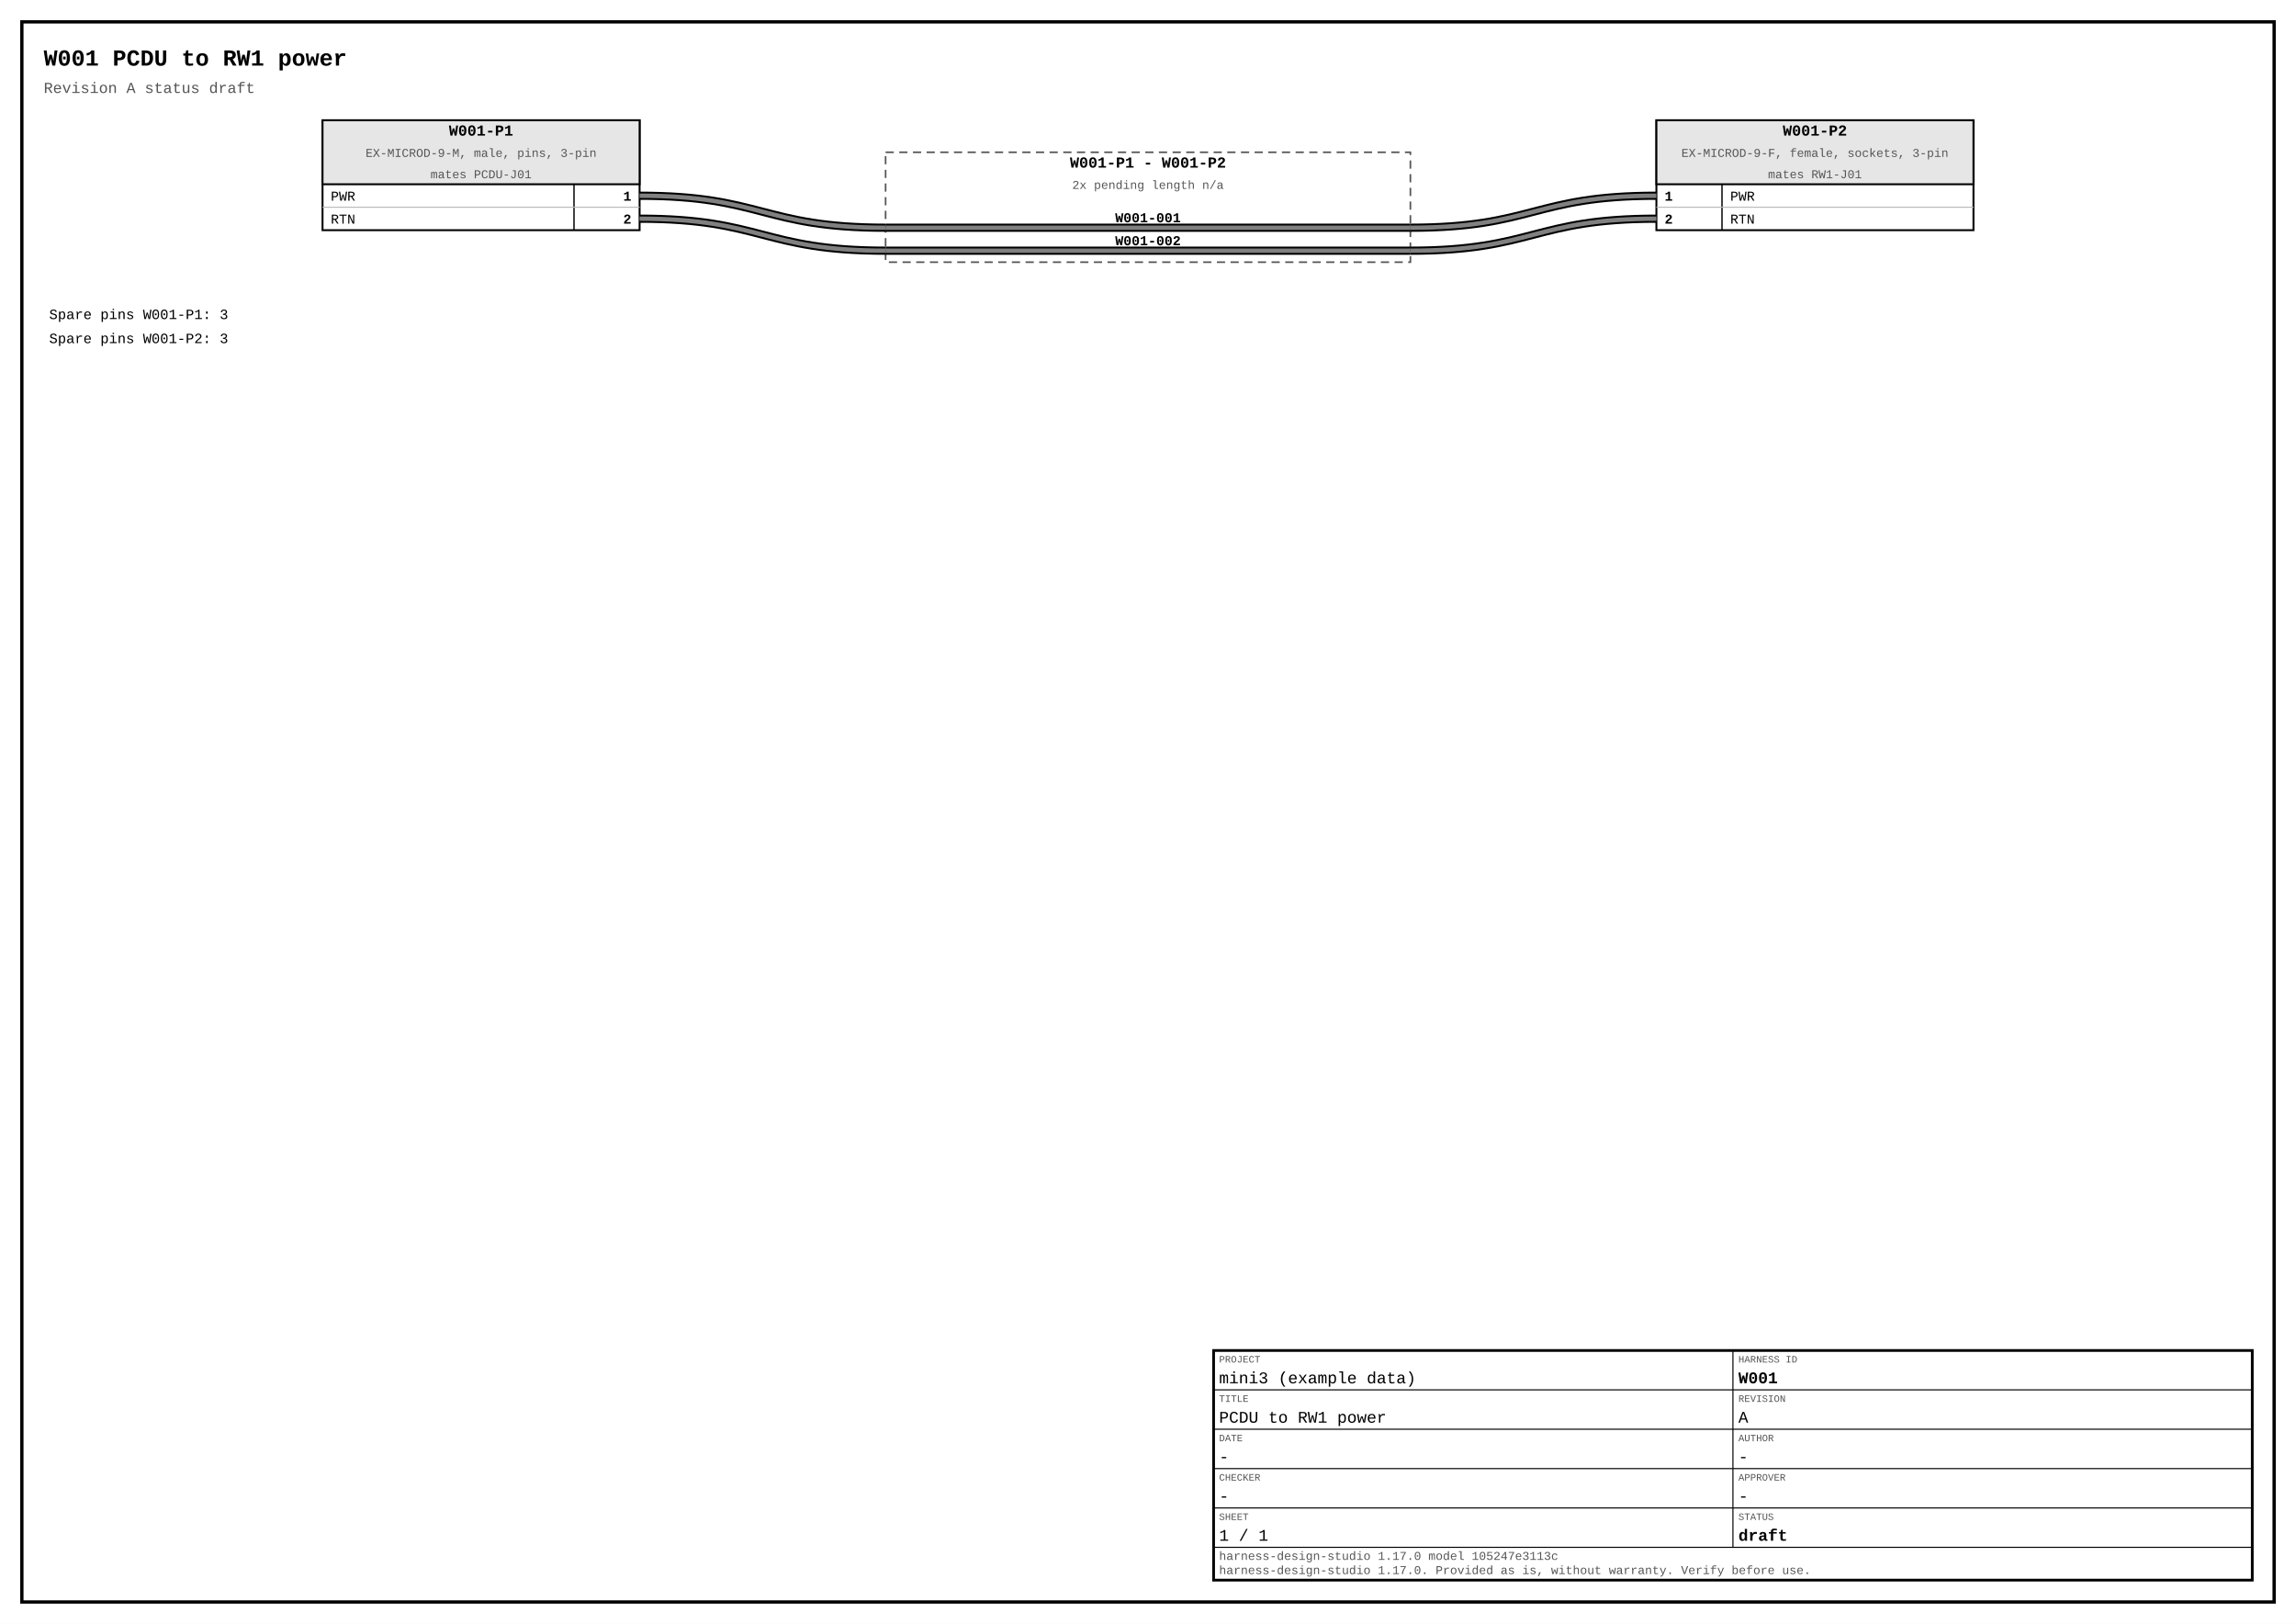
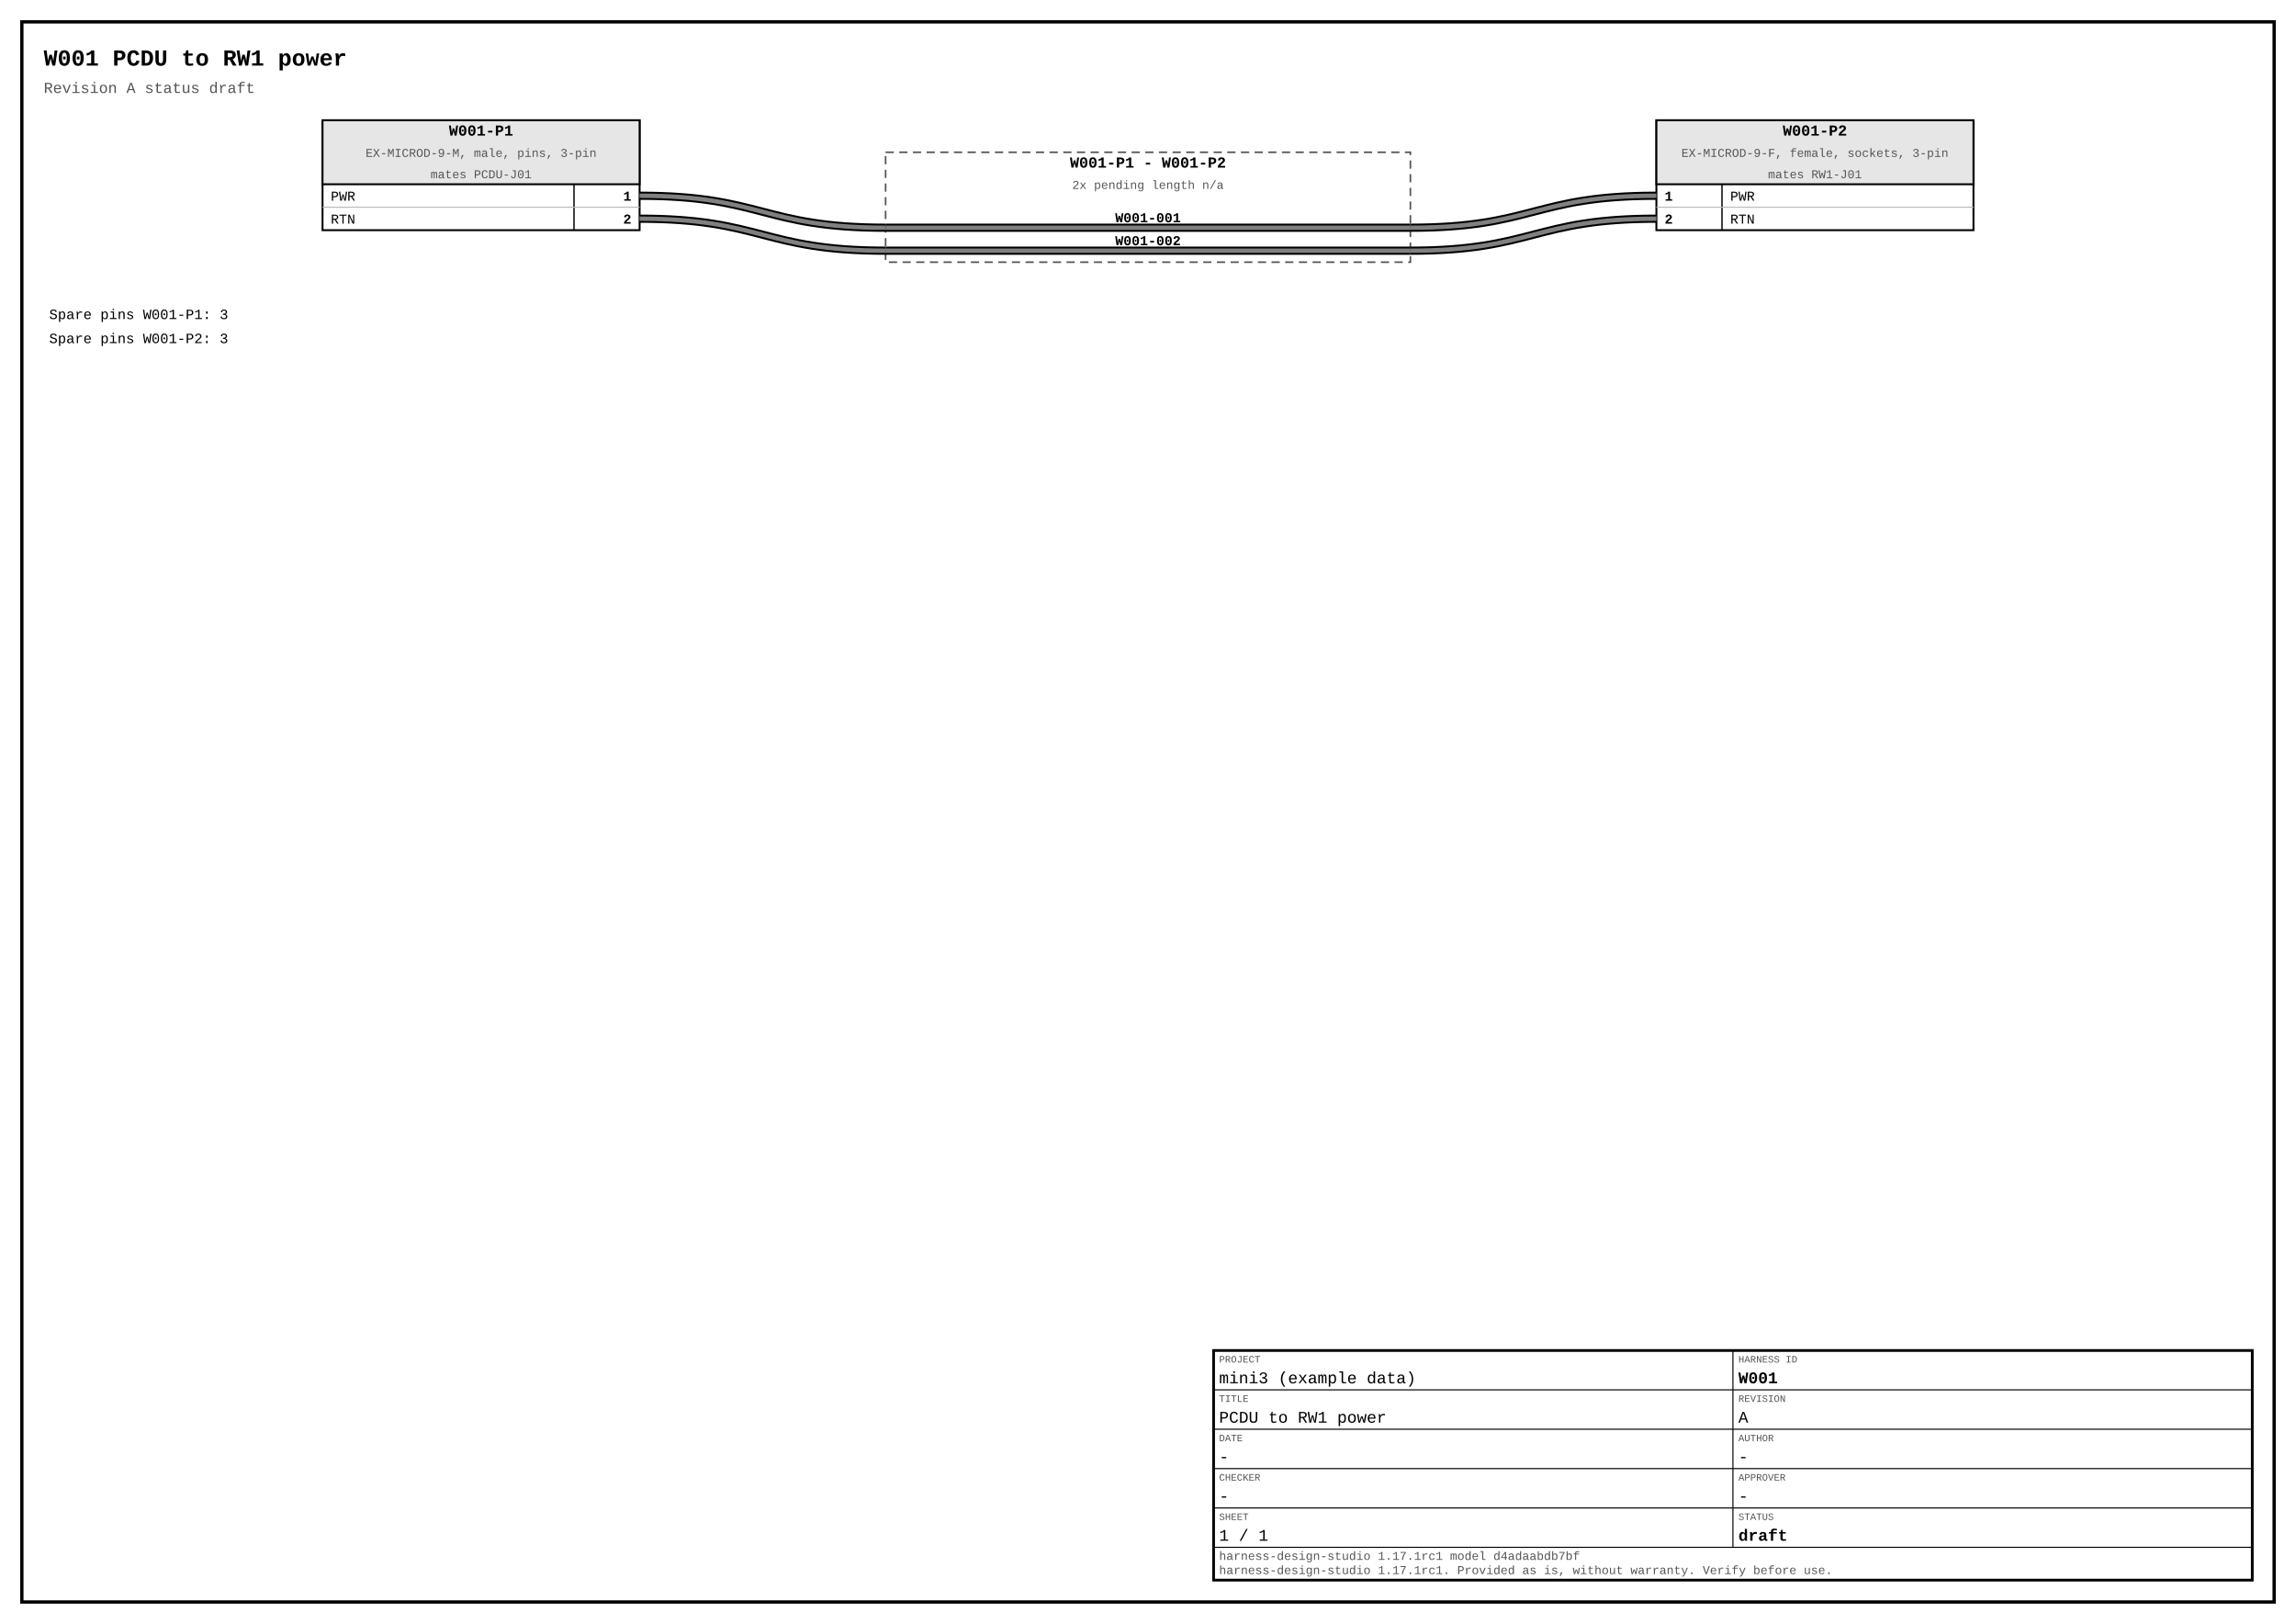
<svg xmlns="http://www.w3.org/2000/svg" width="420mm" height="297mm" viewBox="0 0 420 297" font-family="Courier New, Courier, monospace">
  <rect x="0" y="0" width="420" height="297" fill="#ffffff" />
  <rect x="4" y="4" width="412" height="289" fill="none" stroke="#000000" stroke-width="0.6" />
  <text x="8" y="12" font-size="4.2" font-weight="bold" text-anchor="start" fill="#000000">W001  PCDU to RW1 power</text>
  <text x="8" y="17" font-size="2.8" text-anchor="start" fill="#555555">Revision A  status draft</text>
  <rect x="59" y="22" width="58" height="20.1" fill="#ffffff" stroke="#000000" stroke-width="0.35" />
  <rect x="59" y="22" width="58" height="11.7" fill="#e6e6e6" stroke="#000000" stroke-width="0.35" />
  <text x="88" y="24.8" font-size="2.8" font-weight="bold" text-anchor="middle" fill="#000000">W001-P1</text>
  <text x="88" y="28.7" font-size="2.2" text-anchor="middle" fill="#555555">EX-MICROD-9-M, male, pins, 3-pin</text>
  <text x="88" y="32.6" font-size="2.2" text-anchor="middle" fill="#555555">mates PCDU-J01</text>
  <line x1="105" y1="33.7" x2="105" y2="42.1" stroke="#000000" stroke-width="0.25" />
  <line x1="59" y1="37.9" x2="117" y2="37.9" stroke="#bbbbbb" stroke-width="0.2" />
  <text x="60.5" y="36.7" font-size="2.5" text-anchor="start" fill="#000000" data-ref="sig/W001-P1/1">PWR</text>
  <text x="115.5" y="36.7" font-size="2.5" font-weight="bold" text-anchor="end" fill="#000000" data-ref="pin/W001-P1/1">1</text>
  <text x="60.5" y="40.9" font-size="2.5" text-anchor="start" fill="#000000" data-ref="sig/W001-P1/2">RTN</text>
  <text x="115.5" y="40.9" font-size="2.5" font-weight="bold" text-anchor="end" fill="#000000" data-ref="pin/W001-P1/2">2</text>
  <rect x="303" y="22" width="58" height="20.1" fill="#ffffff" stroke="#000000" stroke-width="0.35" />
  <rect x="303" y="22" width="58" height="11.7" fill="#e6e6e6" stroke="#000000" stroke-width="0.35" />
  <text x="332" y="24.8" font-size="2.8" font-weight="bold" text-anchor="middle" fill="#000000">W001-P2</text>
  <text x="332" y="28.7" font-size="2.2" text-anchor="middle" fill="#555555">EX-MICROD-9-F, female, sockets, 3-pin</text>
  <text x="332" y="32.6" font-size="2.2" text-anchor="middle" fill="#555555">mates RW1-J01</text>
  <line x1="315" y1="33.7" x2="315" y2="42.1" stroke="#000000" stroke-width="0.25" />
  <line x1="303" y1="37.9" x2="361" y2="37.9" stroke="#bbbbbb" stroke-width="0.2" />
  <text x="304.5" y="36.7" font-size="2.5" font-weight="bold" text-anchor="start" fill="#000000" data-ref="pin/W001-P2/1">1</text>
  <text x="316.5" y="36.7" font-size="2.5" text-anchor="start" fill="#000000" data-ref="sig/W001-P2/1">PWR</text>
  <text x="304.5" y="40.9" font-size="2.5" font-weight="bold" text-anchor="start" fill="#000000" data-ref="pin/W001-P2/2">2</text>
  <text x="316.5" y="40.9" font-size="2.5" text-anchor="start" fill="#000000" data-ref="sig/W001-P2/2">RTN</text>
  <rect x="162" y="27.85" width="96" height="20.1" fill="none" stroke="#555555" stroke-width="0.3" stroke-dasharray="1.5 1" />
  <text x="210" y="30.65" font-size="2.8" font-weight="bold" text-anchor="middle" fill="#000000">W001-P1 - W001-P2</text>
  <text x="210" y="34.55" font-size="2.2" text-anchor="middle" fill="#555555">2x  pending  length n/a</text>
  <path d="M 117 35.8 C 139.5 35.8 139.5 41.65 162 41.65" fill="none" stroke="#000000" stroke-width="1.5" />
  <line x1="162" y1="41.65" x2="258" y2="41.65" stroke="#000000" stroke-width="1.5" />
  <path d="M 258 41.65 C 280.5 41.65 280.5 35.8 303 35.8" fill="none" stroke="#000000" stroke-width="1.5" />
  <path d="M 117 35.8 C 139.5 35.8 139.5 41.65 162 41.65" fill="none" stroke="#808080" stroke-width="0.8" />
  <line x1="162" y1="41.65" x2="258" y2="41.65" stroke="#808080" stroke-width="0.8" />
  <path d="M 258 41.65 C 280.5 41.65 280.5 35.8 303 35.8" fill="none" stroke="#808080" stroke-width="0.8" />
  <text x="210" y="40.65" font-size="2.5" font-weight="bold" text-anchor="middle" fill="#000000">W001-001</text>
  <path d="M 117 40 C 139.5 40 139.5 45.85 162 45.85" fill="none" stroke="#000000" stroke-width="1.5" />
  <line x1="162" y1="45.85" x2="258" y2="45.85" stroke="#000000" stroke-width="1.5" />
  <path d="M 258 45.85 C 280.5 45.85 280.5 40 303 40" fill="none" stroke="#000000" stroke-width="1.5" />
  <path d="M 117 40 C 139.5 40 139.5 45.85 162 45.85" fill="none" stroke="#808080" stroke-width="0.8" />
  <line x1="162" y1="45.85" x2="258" y2="45.85" stroke="#808080" stroke-width="0.8" />
  <path d="M 258 45.85 C 280.5 45.85 280.5 40 303 40" fill="none" stroke="#808080" stroke-width="0.8" />
  <text x="210" y="44.85" font-size="2.5" font-weight="bold" text-anchor="middle" fill="#000000">W001-002</text>
  <text x="9" y="58.35" font-size="2.6" text-anchor="start" fill="#000000">Spare pins W001-P1: 3</text>
  <text x="9" y="62.75" font-size="2.6" text-anchor="start" fill="#000000">Spare pins W001-P2: 3</text>
  <rect x="222" y="247" width="190" height="42" fill="none" stroke="#000000" stroke-width="0.5" />
  <line x1="222" y1="247" x2="317" y2="247" stroke="#000000" stroke-width="0.2" />
  <text x="223" y="249.2" font-size="1.8" text-anchor="start" fill="#555555">PROJECT</text>
  <text x="223" y="253" font-size="3" text-anchor="start" fill="#000000">mini3 (example data)</text>
  <line x1="317" y1="247" x2="412" y2="247" stroke="#000000" stroke-width="0.2" />
  <text x="318" y="249.2" font-size="1.8" text-anchor="start" fill="#555555">HARNESS ID</text>
  <text x="318" y="253" font-size="3" font-weight="bold" text-anchor="start" fill="#000000">W001</text>
  <line x1="222" y1="254.2" x2="317" y2="254.2" stroke="#000000" stroke-width="0.2" />
  <text x="223" y="256.4" font-size="1.8" text-anchor="start" fill="#555555">TITLE</text>
  <text x="223" y="260.2" font-size="3" text-anchor="start" fill="#000000">PCDU to RW1 power</text>
  <line x1="317" y1="254.2" x2="412" y2="254.2" stroke="#000000" stroke-width="0.2" />
  <text x="318" y="256.4" font-size="1.8" text-anchor="start" fill="#555555">REVISION</text>
  <text x="318" y="260.2" font-size="3" text-anchor="start" fill="#000000">A</text>
  <line x1="222" y1="261.4" x2="317" y2="261.4" stroke="#000000" stroke-width="0.2" />
  <text x="223" y="263.6" font-size="1.8" text-anchor="start" fill="#555555">DATE</text>
  <text x="223" y="267.4" font-size="3" text-anchor="start" fill="#000000">-</text>
  <line x1="317" y1="261.4" x2="412" y2="261.4" stroke="#000000" stroke-width="0.2" />
  <text x="318" y="263.6" font-size="1.8" text-anchor="start" fill="#555555">AUTHOR</text>
  <text x="318" y="267.4" font-size="3" text-anchor="start" fill="#000000">-</text>
  <line x1="222" y1="268.6" x2="317" y2="268.6" stroke="#000000" stroke-width="0.2" />
  <text x="223" y="270.8" font-size="1.8" text-anchor="start" fill="#555555">CHECKER</text>
  <text x="223" y="274.6" font-size="3" text-anchor="start" fill="#000000">-</text>
  <line x1="317" y1="268.6" x2="412" y2="268.6" stroke="#000000" stroke-width="0.2" />
  <text x="318" y="270.8" font-size="1.8" text-anchor="start" fill="#555555">APPROVER</text>
  <text x="318" y="274.6" font-size="3" text-anchor="start" fill="#000000">-</text>
  <line x1="222" y1="275.8" x2="317" y2="275.8" stroke="#000000" stroke-width="0.2" />
  <text x="223" y="278" font-size="1.8" text-anchor="start" fill="#555555">SHEET</text>
  <text x="223" y="281.8" font-size="3" text-anchor="start" fill="#000000">1 / 1</text>
  <line x1="317" y1="275.8" x2="412" y2="275.8" stroke="#000000" stroke-width="0.2" />
  <text x="318" y="278" font-size="1.8" text-anchor="start" fill="#555555">STATUS</text>
  <text x="318" y="281.8" font-size="3" font-weight="bold" text-anchor="start" fill="#000000">draft</text>
  <line x1="317" y1="247" x2="317" y2="283" stroke="#000000" stroke-width="0.2" />
  <line x1="222" y1="283" x2="412" y2="283" stroke="#000000" stroke-width="0.2" />
-   <text x="223" y="285.3" font-size="2.2" text-anchor="start" fill="#555555">harness-design-studio 1.17.0 model 105247e3113c</text>
-   <text x="223" y="287.9" font-size="2.2" text-anchor="start" fill="#555555">harness-design-studio 1.17.0. Provided as is, without warranty. Verify before use.</text>
+   <text x="223" y="285.3" font-size="2.2" text-anchor="start" fill="#555555">harness-design-studio 1.17.1rc1 model d4adaabdb7bf</text>
+   <text x="223" y="287.9" font-size="2.2" text-anchor="start" fill="#555555">harness-design-studio 1.17.1rc1. Provided as is, without warranty. Verify before use.</text>
</svg>
